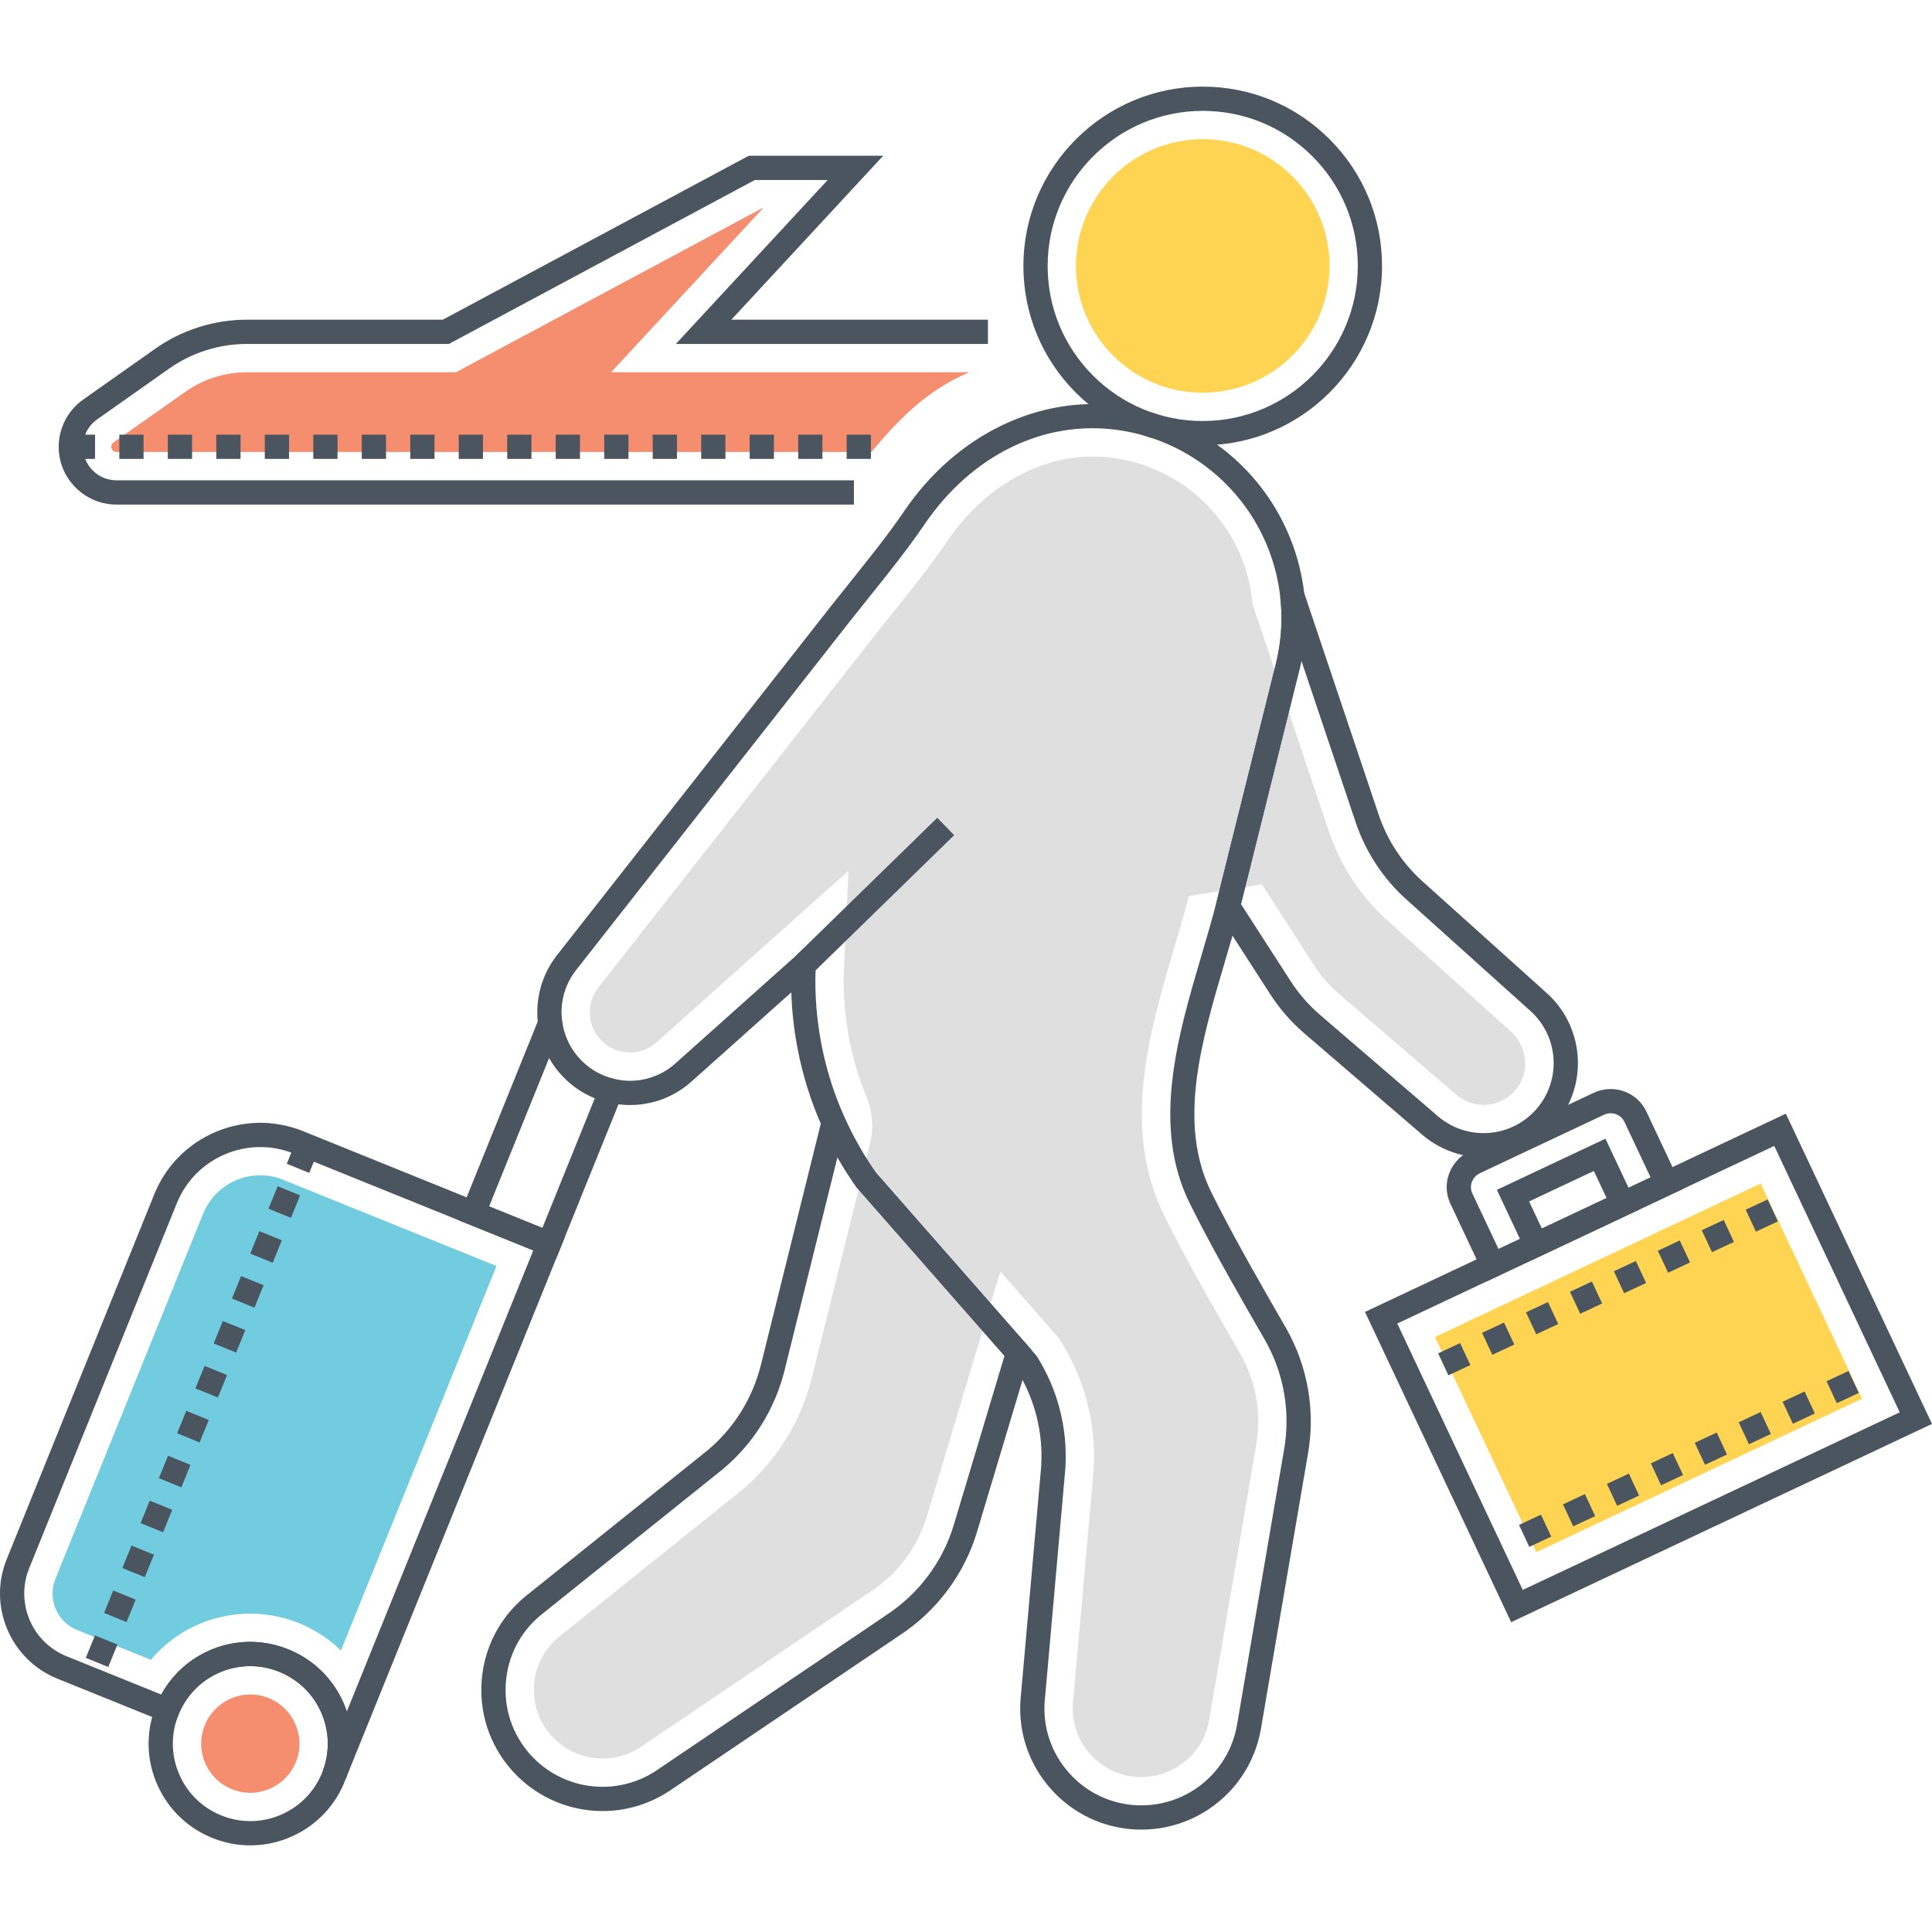
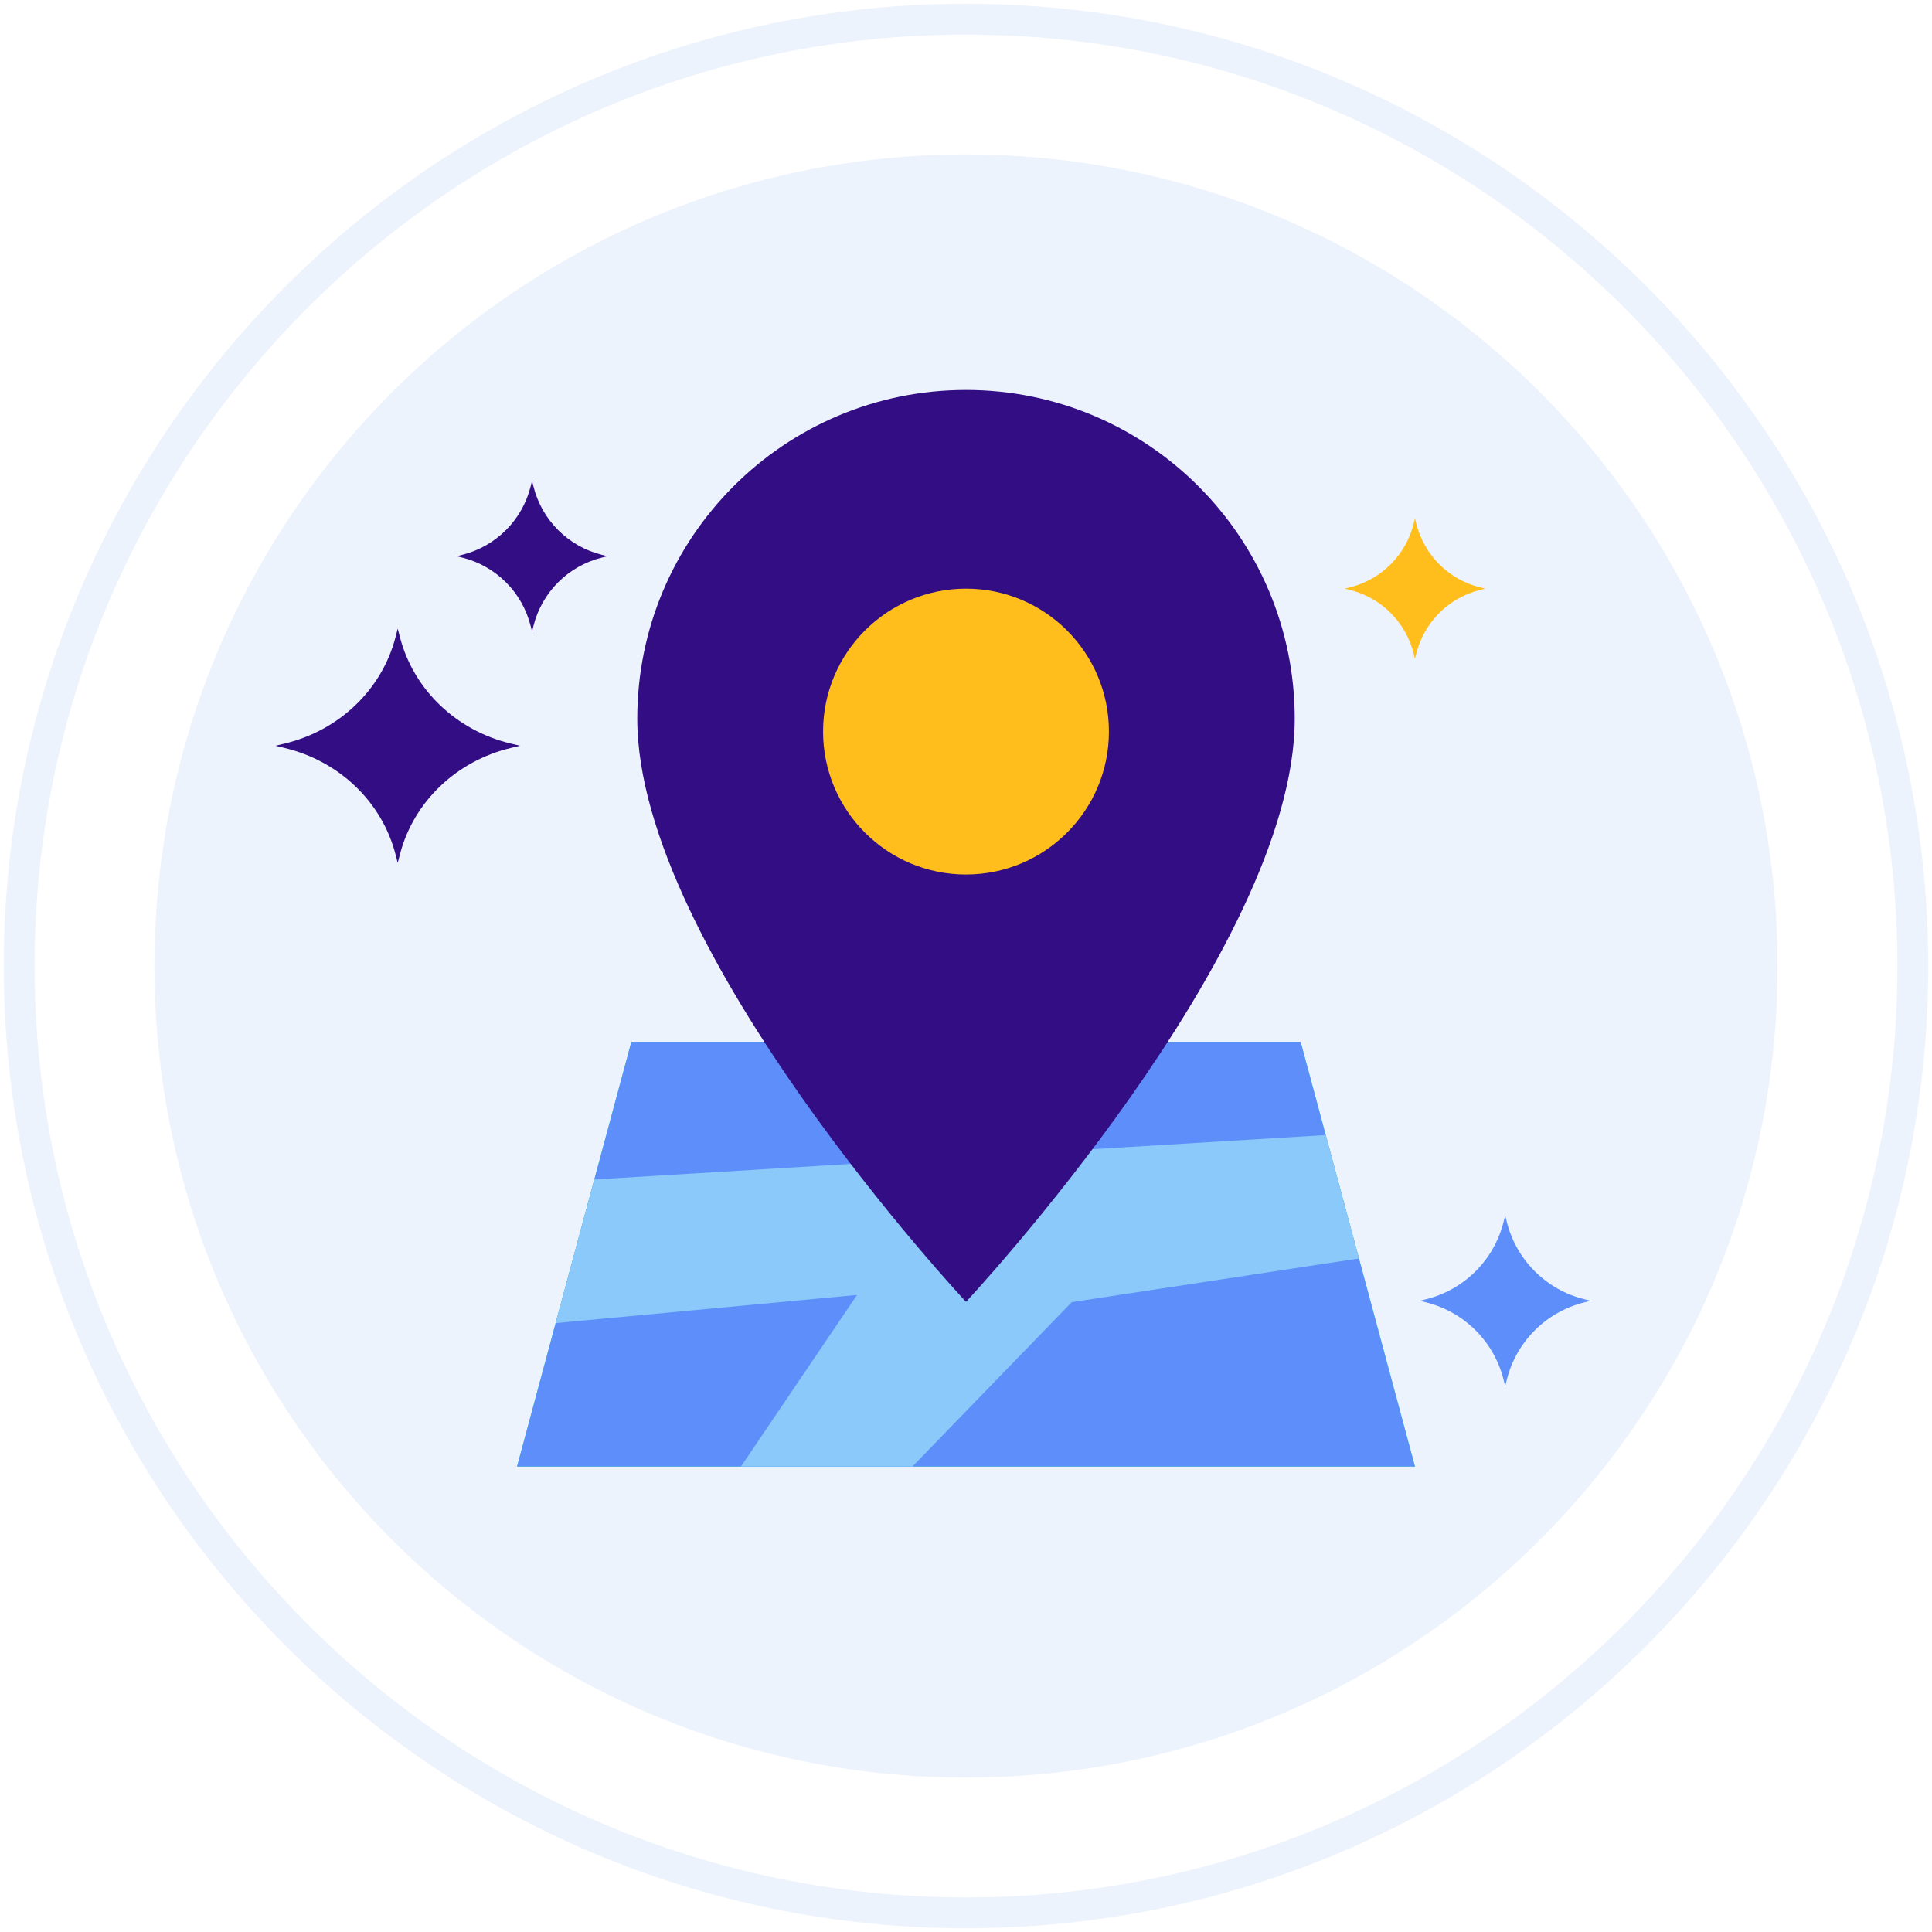
<svg xmlns="http://www.w3.org/2000/svg" version="1.1" id="Layer_1" x="0" y="0" viewBox="0 0 512 512" style="enable-background:new 0 0 512 512" xml:space="preserve">
-   <style>.st2{fill:#4a555f}.st3{fill:#ffd452}.st4{fill:#f58e6f}</style>
-   <path d="m400.279 273.233-32.61-29.311a55.594 55.594 0 0 1-15.503-23.595l-20.198-60.116-.127-1.139a42.802 42.802 0 0 0-36.816-37.716 40.76 40.76 0 0 0-5.469-.373c-14.547 0-28.878 8.291-38.336 22.179-4.645 6.82-9.791 13.231-14.768 19.432a793.374 793.374 0 0 0-5.375 6.746l-72.52 92.386c-3.112 3.964-2.999 9.626.27 13.462a10.631 10.631 0 0 0 15.177 1.034l50.864-45.452-1.2 25.497c-.55 11.691 1.495 23.495 5.929 34.34.8 1.957 1.338 4.012 1.476 6.122l.033.509a18.47 18.47 0 0 1-.504 5.641l-15.409 62.085c-2.943 11.826-9.418 22.218-18.724 30.055l-48.603 38.966a18.08 18.08 0 0 0-6.329 12.405 18.068 18.068 0 0 0 4.359 13.33 18.194 18.194 0 0 0 13.798 6.31c3.533 0 6.973-1.025 9.799-2.864l61.314-41.44a36.146 36.146 0 0 0 14.877-20.081l19.399-64.707 15.519 17.678.449.713c6.501 10.294 9.529 22.158 8.76 34.307l-5.497 62.065c-.34 5.924 2.158 11.573 6.967 15.403 2.689 2.141 6.008 3.437 9.43 3.761.607.057 1.207.086 1.799.086 4.923 0 9.713-2.052 13.139-5.63 2.439-2.546 4.079-5.741 4.708-9.046l12.478-72.961a35.975 35.975 0 0 0-4.168-24.555l-.285-.493c-5.959-10.34-12.12-21.031-17.709-31.897a334.05 334.05 0 0 1-2.05-4.046c-11.585-23.238-4.062-48.724 2.577-71.209 1.412-4.783 2.746-9.301 3.85-13.641l19.366-3.108 13.894 21.554a34.06 34.06 0 0 0 6.425 7.375l31.205 26.829a10.894 10.894 0 0 0 7.193 2.679h.002c4.394 0 8.349-2.524 10.176-6.639 1.972-4.445.584-9.68-3.032-12.93z" style="fill:#dfdfdf" />
-   <path class="st2" d="M232.138 310.795a86.738 86.738 0 0 1-8.308-14.59l-3.805-8.514-18.345 73.906c-2.229 8.963-7.134 16.836-14.122 22.719L138.98 423.26c-6.614 5.574-10.635 13.395-11.322 22.022-.686 8.624 2.046 16.978 7.691 23.524a32.102 32.102 0 0 0 24.344 11.142c6.235 0 12.302-1.805 17.594-5.252l61.146-41.329c9.939-6.512 17.251-16.366 20.583-27.729l14.356-47.893-41.234-46.95zm20.719 93.019c-2.907 9.918-9.28 18.504-17.983 24.206l-61.138 41.324a25.679 25.679 0 0 1-14.043 4.18 25.682 25.682 0 0 1-19.477-8.913c-4.516-5.236-6.701-11.919-6.153-18.818.55-6.903 3.767-13.16 8.998-17.569l48.576-38.943c8.09-6.81 13.719-15.846 16.281-26.134l14.016-56.468a93.499 93.499 0 0 0 5.059 7.966l39.206 44.664-13.342 44.505zM352.337 36.876c-8.977-8.975-20.909-13.918-33.603-13.917-26.203.001-47.522 21.32-47.522 47.523 0 12.694 4.942 24.627 13.917 33.603 8.977 8.975 20.909 13.918 33.603 13.917 26.203-.001 47.522-21.32 47.522-47.524.001-12.694-4.942-24.627-13.917-33.602zm-33.605 74.7c-10.976.001-21.296-4.274-29.058-12.036-7.762-7.762-12.037-18.082-12.037-29.059 0-22.661 18.437-41.097 41.097-41.098 10.976 0 21.296 4.274 29.058 12.036s12.037 18.082 12.037 29.059c0 22.661-18.437 41.097-41.097 41.098z" />
-   <path class="st3" d="M342.493 46.72c-6.346-6.346-14.783-9.84-23.76-9.84-18.527.001-33.599 15.075-33.599 33.602 0 8.975 3.495 17.413 9.841 23.759 6.346 6.346 14.783 9.84 23.758 9.84 18.527-.001 33.601-15.074 33.601-33.602-.001-8.976-3.496-17.414-9.841-23.759z" />
-   <path class="st2" d="m409.87 263.135-32.892-29.566a41.638 41.638 0 0 1-11.616-17.676l-19.834-59.038-6.237 1.391c.678 5.881.276 11.855-1.194 17.758L322.3 239.388l.416 2.518 13.896 21.553a47.855 47.855 0 0 0 9.05 10.39l31.204 26.829a24.961 24.961 0 0 0 20.062 5.758 24.97 24.97 0 0 0 17.437-11.475v-.001a24.964 24.964 0 0 0-4.495-31.825zm-.956 28.422a18.553 18.553 0 0 1-12.955 8.525 18.545 18.545 0 0 1-14.906-4.277l-31.204-26.829a41.464 41.464 0 0 1-7.837-8.998l-13.143-20.386 15.461-62.035c.203-.813.389-1.628.554-2.443l14.388 42.825a48.088 48.088 0 0 0 13.411 20.408l32.892 29.566a18.547 18.547 0 0 1 3.339 23.644z" />
-   <path class="st2" d="m340.729 351.805-.345-.599c-5.858-10.163-11.913-20.673-17.335-31.211a372.63 372.63 0 0 1-1.968-3.886c-9.142-18.336-2.729-40.052 3.472-61.052 1.544-5.223 2.999-10.156 4.212-15.024l15.572-62.478a56.834 56.834 0 0 0-8.09-45.585 56.847 56.847 0 0 0-39.342-24.408c-21.61-2.942-43.525 7.695-57.191 27.762-4.342 6.373-9.316 12.572-14.126 18.567a783.227 783.227 0 0 0-5.459 6.852l-72.522 92.386c-7.187 9.155-6.925 22.229.623 31.087 4.325 5.075 10.37 8.119 17.023 8.572 6.653.452 13.055-1.745 18.025-6.187l26.429-23.613c.586 18.469 6.607 36.575 17.293 51.665l42.415 48.318c4.831 7.747 7.08 16.655 6.509 25.7l-5.497 62.022c-.55 8.628 2.313 16.938 8.063 23.399 5.754 6.466 13.683 10.277 22.329 10.732a32.111 32.111 0 0 0 24.883-9.877c4.302-4.491 7.197-10.117 8.379-16.33l12.438-72.748a49.896 49.896 0 0 0-5.79-34.064zm-.535 32.933-12.436 72.738a25.738 25.738 0 0 1-6.695 13.027 25.719 25.719 0 0 1-19.907 7.906c-6.917-.364-13.262-3.414-17.866-8.587-4.599-5.169-6.892-11.817-6.457-18.64l5.497-62.024c.667-10.567-1.966-20.882-7.615-29.829l-42.565-48.526c-11.217-15.906-16.889-35.393-15.969-54.891l.362-7.65L179 281.808a18.017 18.017 0 0 1-13.308 4.568 17.992 17.992 0 0 1-12.57-6.328c-5.572-6.54-5.766-16.192-.46-22.952l72.522-92.386a809.85 809.85 0 0 1 5.417-6.798c4.888-6.092 9.943-12.391 14.423-18.971 12.476-18.315 31.549-27.664 51.017-25.013a50.413 50.413 0 0 1 34.889 21.645 50.409 50.409 0 0 1 7.176 40.423l-15.572 62.482c-1.182 4.734-2.619 9.603-4.141 14.758-6.248 21.159-13.33 45.141-3.06 65.741a406.696 406.696 0 0 0 2.002 3.953l.002.004c5.49 10.674 11.587 21.251 17.481 31.48l.345.599c5.156 8.95 6.947 19.488 5.031 29.725z" />
-   <path transform="rotate(-44.291 231.795 237.397)" class="st2" d="M205.497 234.183h52.601v6.427h-52.601z" />
-   <path class="st2" d="m473.269 295.133-111.53 52.539 38.733 82.219L512 377.352l-38.731-82.219zm-102.98 55.614 99.905-47.064 33.256 70.595-99.903 47.063-33.258-70.594z" />
-   <path transform="rotate(-25.227 436.83 362.496)" class="st3" d="M389.149 330.99h95.441v63.043h-95.441z" />
-   <path class="st2" d="m425.456 301.763-28.776 13.556 8.866 18.819 28.773-13.555-8.863-18.82zm-20.225 16.63 17.151-8.079 3.388 7.194-17.149 8.079-3.39-7.194z" />
-   <path class="st2" d="M436.292 294.547c-2.447-5.195-8.724-7.405-13.988-4.925l-32.823 15.463a10.557 10.557 0 0 0-5.44 5.912 10.276 10.276 0 0 0 .331 8.01l9.68 20.547 51.921-24.46-9.681-20.547zm-46.108 21.72a3.897 3.897 0 0 1-.117-3.04 4.167 4.167 0 0 1 2.154-2.331l32.823-15.463a4.22 4.22 0 0 1 1.801-.406c1.523 0 2.964.831 3.635 2.257l6.942 14.734-40.296 18.983-6.942-14.734zM404.406 347.774l2.719 5.822 5.821-2.719-2.719-5.822-5.821 2.719zm-23.285 10.879 2.719 5.821 5.821-2.72-2.719-5.821-5.821 2.72zm11.644-5.439 2.719 5.821 5.821-2.72-2.719-5.821-5.821 2.72zm23.285-10.878 2.719 5.821 5.821-2.72-2.719-5.821-5.821 2.72zm23.285-10.878 2.719 5.821 5.821-2.72-2.719-5.821-5.821 2.72zm-11.643 5.439 2.719 5.821 5.821-2.72-2.719-5.821-5.821 2.72zm40.749-19.036-5.821 2.719 2.719 5.821 5.821-2.72-2.719-5.82zm-17.464 8.157 2.719 5.822 5.823-2.72-2.719-5.822-5.823 2.72zM80.308 299.766c-15.478-6.257-33.155 1.239-39.415 16.714l-39.12 96.73c-5.024 12.426.998 26.624 13.422 31.65l30.917 12.504 1.205-2.979c4.185-10.352 15.672-15.421 26.124-11.553.826.31 1.537.625 2.228.992 9.251 4.697 13.516 15.604 9.922 25.371l5.992 2.314 58.11-143.681-69.385-28.062zm-1.677 138.357a24.882 24.882 0 0 0-2.947-1.312 27.164 27.164 0 0 0-9.445-1.705 26.774 26.774 0 0 0-23.503 13.962l-25.132-10.164c-9.14-3.697-13.57-14.143-9.874-23.284l39.12-96.729c4.932-12.191 18.859-18.096 31.049-13.167l63.426 25.652-49.421 122.196c-2.163-6.508-6.785-12.155-13.273-15.449z" />
-   <path d="M75.089 312.672a16.24 16.24 0 0 0-6.12-1.2A16.291 16.291 0 0 0 53.801 321.7l-39.123 96.73a10.326 10.326 0 0 0 .067 7.95 10.315 10.315 0 0 0 5.67 5.574l19.573 7.917c6.417-7.647 15.959-12.236 26.354-12.236 4.076 0 8.096.722 11.993 2.165 1.391.522 2.64 1.081 3.631 1.611a34.312 34.312 0 0 1 8.394 5.99l41.208-101.887-56.479-22.842z" style="fill:#71cce0" />
-   <path class="st2" d="M162.655 285.899a17.823 17.823 0 0 1-9.531-5.853c-2.276-2.679-3.708-5.896-4.143-9.303l-1.562-12.181-26.163 64.697 26.029 10.517 19.004-47.011-3.634-.866zm-18.918 39.512-14.116-5.703 15.915-39.355a24.913 24.913 0 0 0 2.688 3.848 24.2 24.2 0 0 0 9.414 6.822l-13.901 34.388zM90.816 450.807c-3.012-6.538-8.389-11.512-15.141-14.005-6.756-2.495-14.074-2.209-20.61.801-6.538 3.011-11.512 8.388-14.005 15.14-2.493 6.752-2.209 14.071.801 20.61 3.012 6.538 8.389 11.512 15.141 14.006a26.954 26.954 0 0 0 9.351 1.684 26.88 26.88 0 0 0 11.259-2.485c6.538-3.011 11.512-8.388 14.005-15.141 2.493-6.753 2.209-14.072-.801-20.61zm-5.227 18.383a20.382 20.382 0 0 1-10.667 11.53 20.384 20.384 0 0 1-15.695.611 20.39 20.39 0 0 1-11.529-10.667 20.387 20.387 0 0 1-.611-15.696 20.388 20.388 0 0 1 10.665-11.53 20.454 20.454 0 0 1 8.573-1.893c2.399 0 4.806.426 7.124 1.282a20.388 20.388 0 0 1 11.529 10.666 20.38 20.38 0 0 1 .611 15.697z" />
-   <path class="st4" d="M70.851 449.859a13 13 0 0 0-4.509-.813c-5.43 0-10.341 3.424-12.223 8.521a12.931 12.931 0 0 0 .387 9.962 12.951 12.951 0 0 0 7.318 6.771 12.98 12.98 0 0 0 4.512.813c5.428 0 10.341-3.424 12.223-8.519 2.489-6.738-.969-14.246-7.708-16.735z" />
-   <path class="st2" d="m37.264 403.64 5.953 2.422 2.422-5.952-5.953-2.422-2.422 5.952zm4.842-11.903 5.953 2.422 2.422-5.952-5.953-2.422-2.422 5.952zm4.842-11.904 5.953 2.422 2.422-5.951-5.953-2.422-2.422 5.951zM27.58 427.447l5.953 2.422 2.422-5.951-5.953-2.422-2.422 5.951zm-7.508 18.461 5.948 2.428.249-.61-5.948-2.428-.249.61zm2.667-6.558 5.952 2.422 2.422-5.951-5.953-2.422-2.421 5.951zm9.683-23.807 5.953 2.422 2.422-5.951-5.953-2.422-2.422 5.951zm33.894-83.323 5.953 2.422 2.422-5.952-5.953-2.422-2.422 5.952zm4.842-11.903 5.953 2.422 2.422-5.951-5.953-2.422-2.422 5.951zm7.264-17.855L76 308.413l5.953 2.422 2.422-5.952-5.953-2.421zm-21.79 53.565 5.952 2.422 2.422-5.952-5.953-2.422-2.421 5.952zM51.79 367.93l5.953 2.422 2.422-5.952-5.952-2.422-2.423 5.952zm9.684-23.807 5.953 2.422 2.422-5.951-5.953-2.422-2.422 5.951zM261.815 91.144v-6.425h-67.992l40.229-43.446h-35.615l-81.085 43.446H65.53a42.276 42.276 0 0 0-24.503 7.775l-18.989 13.4a15.334 15.334 0 0 0-6.482 12.509c0 8.443 6.869 15.311 15.312 15.311H226.3v-6.425H30.868c-4.901 0-8.887-3.986-8.887-8.886a8.896 8.896 0 0 1 3.763-7.26l18.989-13.4a35.88 35.88 0 0 1 20.796-6.599h53.437l81.085-43.446h19.292l-40.229 43.446h82.701z" />
-   <path class="st4" d="m161.95 98.647 16.663-17.99 23.581-25.466h-.257l-78.709 42.171-2.377 1.285H65.528c-5.933 0-11.63 1.799-16.47 5.226l-18.997 13.386a1.42 1.42 0 0 0-.578 1.135 1.39 1.39 0 0 0 1.392 1.393h200.039c7.539-9.017 14.985-16.492 25.971-21.139H161.95z" />
-   <path class="st2" d="M83.021 121.615h6.425v-6.425h-6.425v6.425zm-12.85 0h6.425v-6.425h-6.425v6.425zm51.402 0h6.425v-6.425h-6.425v6.425zm-12.851 0h6.425v-6.425h-6.425v6.425zm-89.953 0h6.425v-6.425h-6.425v6.425zm38.551 0h6.425v-6.425H57.32v6.425zm-25.701 0h6.425v-6.425h-6.425v6.425zm12.851 0h6.425v-6.425H44.47v6.425zm51.402 0h6.425v-6.425h-6.425v6.425zm102.803 0h6.425v-6.425h-6.425v6.425zm12.851 0h6.425v-6.425h-6.425v6.425zm-25.701 0h6.425v-6.425h-6.425v6.425zm38.551-6.425v6.425h6.425v-6.425h-6.425zm-51.402 6.425h6.425v-6.425h-6.425v6.425zm-25.701 0h6.425v-6.425h-6.425v6.425zm12.851 0h6.425v-6.425h-6.425v6.425zm-25.701 0h6.425v-6.425h-6.425v6.425zM437.484 387.798l2.719 5.821 5.821-2.72-2.719-5.821-5.821 2.72zm-11.643 5.439 2.719 5.821 5.821-2.72-2.719-5.821-5.821 2.72zm-23.286 10.878 2.719 5.821 5.821-2.72-2.719-5.821-5.821 2.72zm11.644-5.44 2.719 5.822 5.821-2.719-2.719-5.822-5.821 2.719zm34.927-16.316 2.719 5.822 5.823-2.72-2.719-5.822-5.823 2.72zm23.285-10.878 2.719 5.822 5.823-2.719-2.719-5.822-5.823 2.719zm17.464-8.158-5.821 2.72 2.719 5.821 5.821-2.72-2.719-5.821zM460.77 376.92l2.719 5.821 5.821-2.72-2.719-5.821-5.821 2.72z" />
+   <style>.st1{fill:#edf3fc}.st2{fill:#330d84}.st3{fill:#ffbe1b}.st10{fill:#5d8ef9}</style>
+   <path class="st1" d="M255.999 40.928c-118.778 0-215.071 96.294-215.071 215.074 0 118.776 96.292 215.068 215.071 215.068S471.07 374.778 471.07 256.002c0-118.78-96.293-215.074-215.071-215.074z" />
+   <path class="st1" d="M255.999 1C115.391 1 1 115.392 1 256.002 1 396.609 115.391 511 255.999 511S511 396.609 511 256.002C511 115.392 396.607 1 255.999 1zm0 501.831c-136.103 0-246.83-110.727-246.83-246.829 0-136.104 110.727-246.834 246.83-246.834 136.102 0 246.832 110.729 246.832 246.834 0 136.102-110.73 246.829-246.832 246.829z" />
+   <path class="st10" d="M419.794 344.294a28.165 28.165 0 0 1-20.474-20.471l-.428-1.72-.433 1.72a28.154 28.154 0 0 1-20.471 20.471l-1.721.433 1.721.433a28.155 28.155 0 0 1 20.471 20.469l.433 1.719.428-1.719a28.164 28.164 0 0 1 20.474-20.469l1.721-.433-1.721-.433z" />
+   <path style="fill:#2ef39e" d="M374.984 388.653H137.016l30.302-112.569h177.364z" />
+   <path class="st10" d="M374.984 388.653H137.016l30.302-112.569h177.364z" />
+   <path style="fill:#8ac9f9" d="m351.335 300.797-193.84 11.781-10.245 38.059 79.876-7.463-30.777 45.479h45.45l42.23-43.571 76.111-11.574z" />
+   <path class="st2" d="M343.117 190.464c0 61.438-87.117 154.538-87.117 154.538s-87.117-93.1-87.117-154.538c0-48.113 39.004-87.117 87.117-87.117s87.117 39.004 87.117 87.117z" />
+   <circle class="st3" cx="256" cy="193.873" r="37.877" />
+   <path class="st3" d="m392.172 155.64 1.415.355-1.415.355a23.15 23.15 0 0 0-16.833 16.835l-.357 1.413-.354-1.413a23.154 23.154 0 0 0-16.838-16.835l-1.411-.355 1.411-.355a23.156 23.156 0 0 0 16.838-16.833l.354-1.413.357 1.413a23.153 23.153 0 0 0 16.833 16.833z" />
+   <path class="st2" d="m135.339 197.045 2.469.588-2.469.59c-14.432 3.464-25.696 14.259-29.322 28.08l-.618 2.36-.612-2.36c-3.622-13.821-14.892-24.617-29.329-28.08l-2.458-.59 2.458-.588c14.437-3.465 25.707-14.264 29.329-28.081l.612-2.362.618 2.362c3.626 13.818 14.891 24.617 29.322 28.081zM159.451 147.016l1.523.379-1.523.38a24.874 24.874 0 0 0-18.074 18.074l-.38 1.519-.378-1.519a24.869 24.869 0 0 0-18.079-18.074l-1.515-.38 1.515-.379a24.878 24.878 0 0 0 18.079-18.076l.378-1.519.38 1.519a24.881 24.881 0 0 0 18.074 18.076z" />
</svg>
